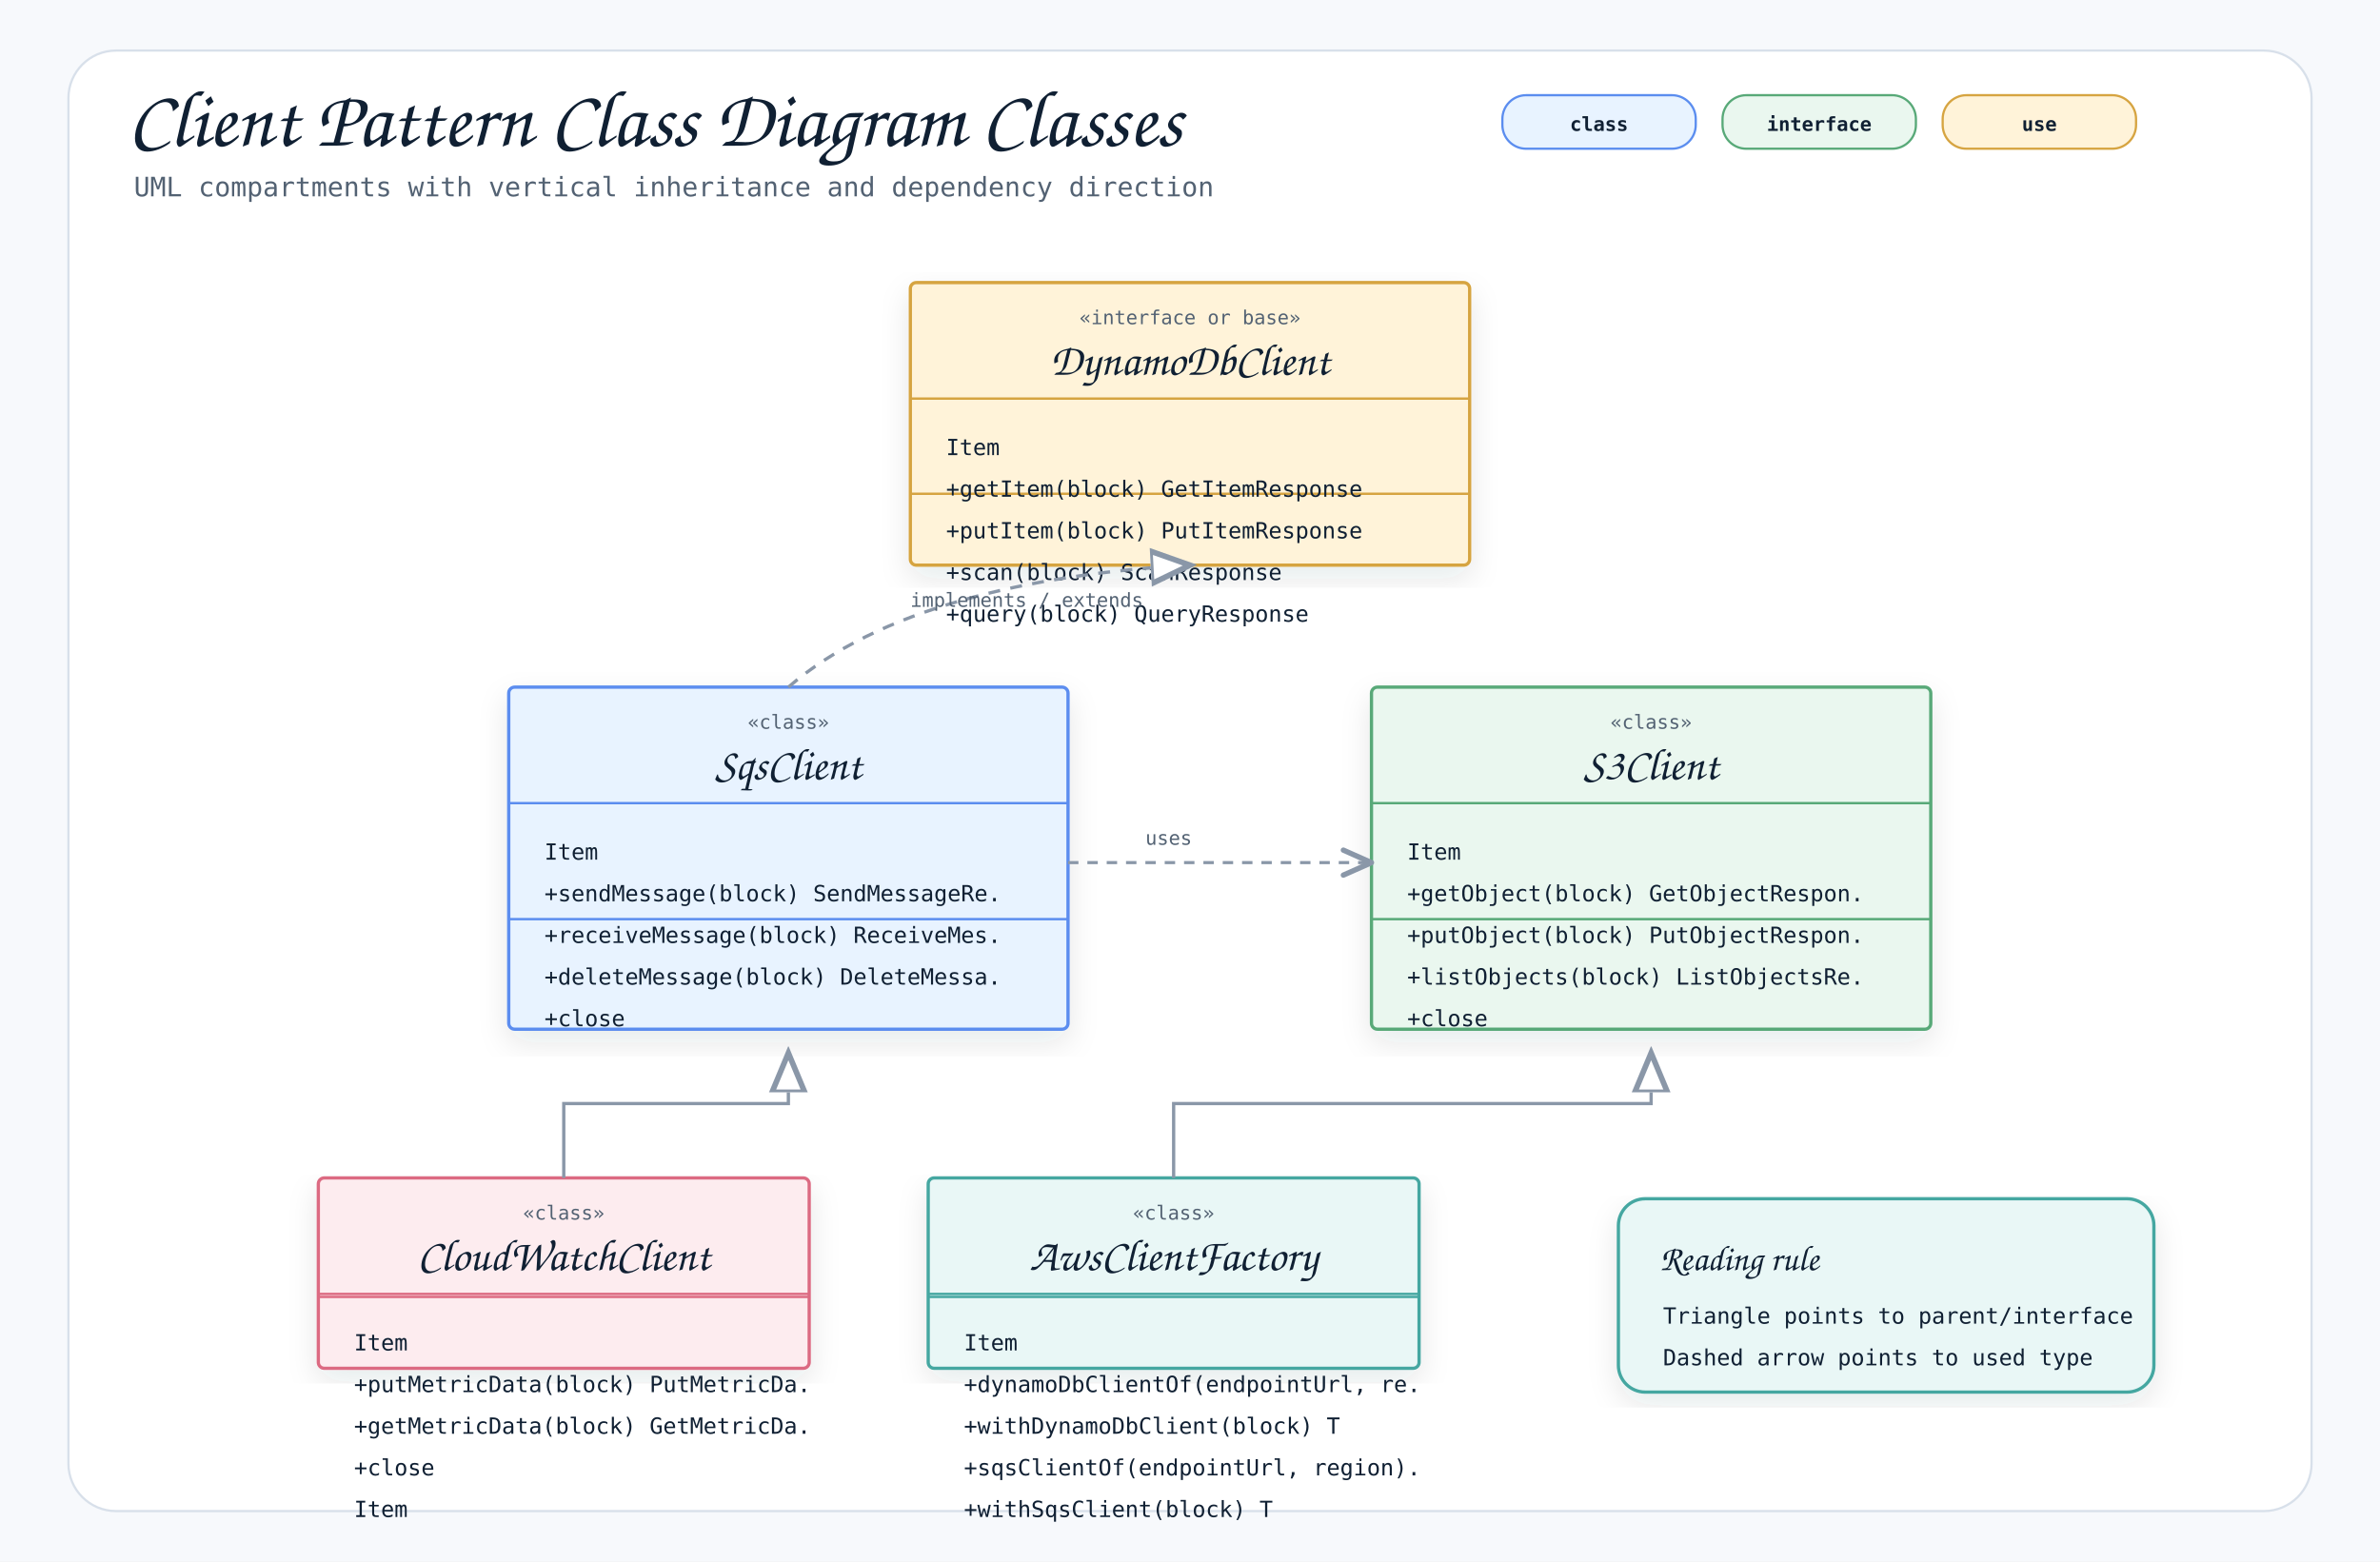
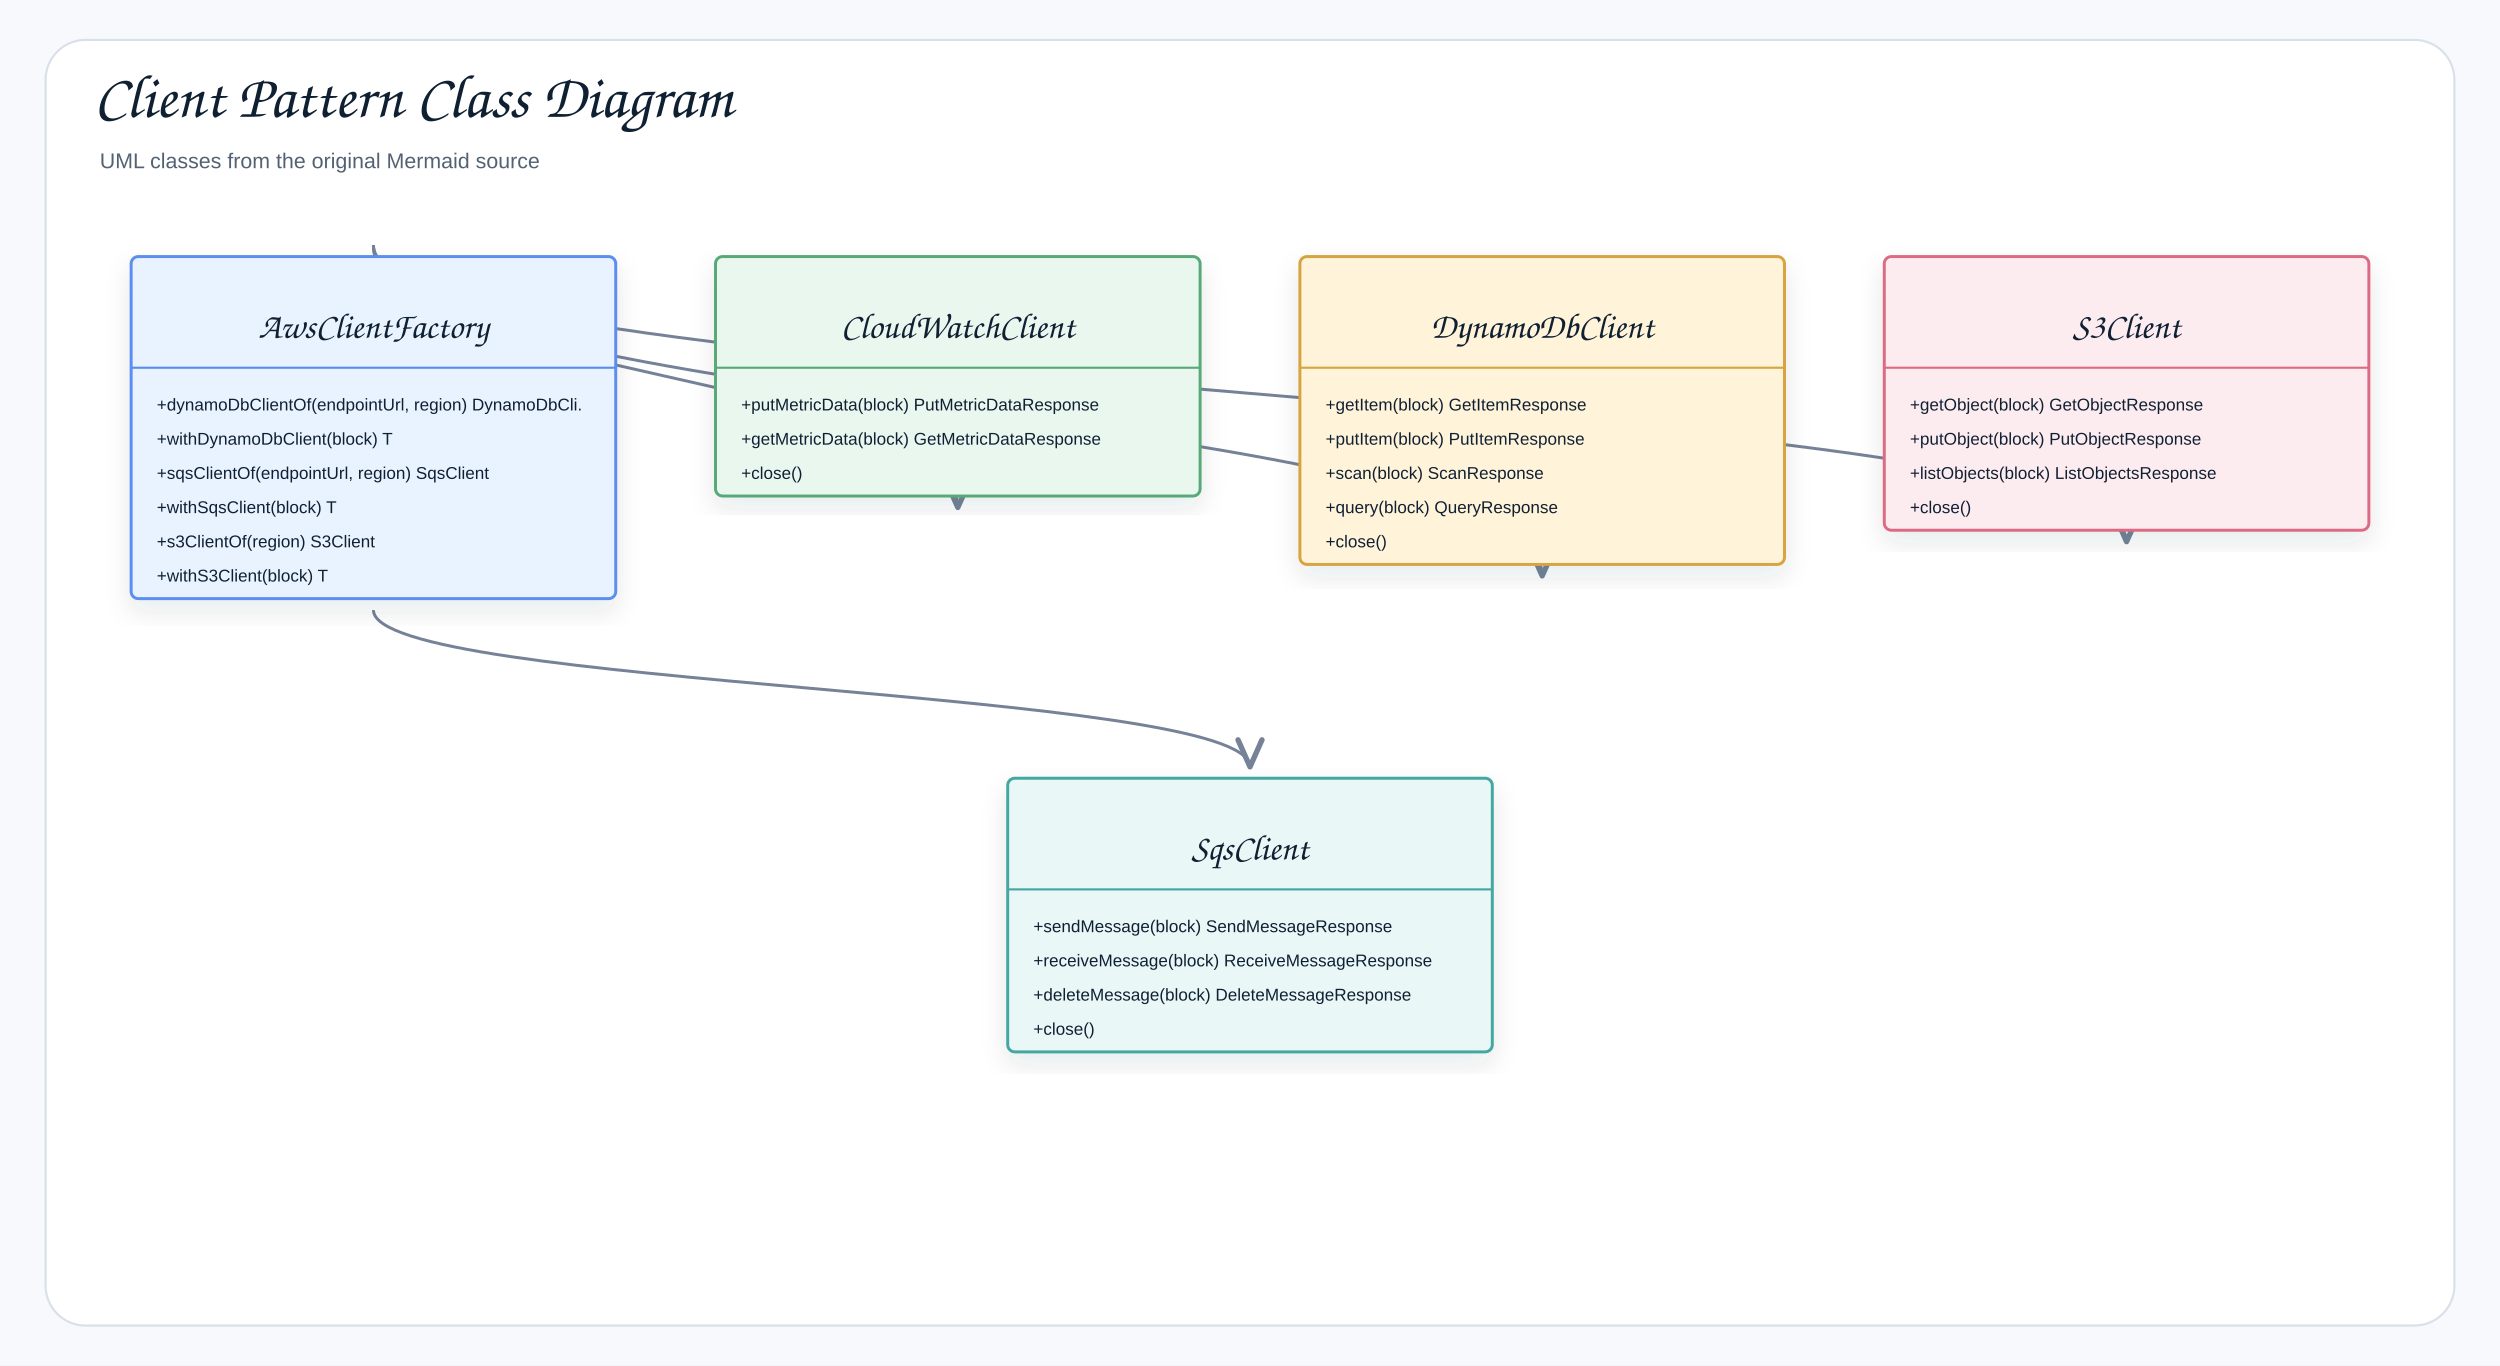
- <svg xmlns="http://www.w3.org/2000/svg" width="1600" height="1050" viewBox="0 0 1600 1050" role="img" aria-label="Client Pattern Class Diagram Classes">
+ <svg xmlns="http://www.w3.org/2000/svg" width="1754" height="958" viewBox="0 0 1754 958" role="img" aria-label="Client Pattern Class Diagram">
  <defs>
    <filter id="shadow" x="-8%" y="-8%" width="116%" height="116%">
-       <feDropShadow dx="0" dy="8" stdDeviation="10" flood-color="#1f2937" flood-opacity="0.10" />
+       <feDropShadow dx="0" dy="8" stdDeviation="9" flood-color="#1f2937" flood-opacity="0.10" />
    </filter>
    <marker id="openArrow" markerWidth="12" markerHeight="10" refX="10" refY="5" orient="auto" markerUnits="strokeWidth">
-       <path d="M 1 1 L 10 5 L 1 9" fill="none" stroke="#8a97a8" stroke-width="1.7" stroke-linecap="round" stroke-linejoin="round" />
+       <path d="M 1 1 L 10 5 L 1 9" fill="none" stroke="#758297" stroke-width="1.8" stroke-linecap="round" stroke-linejoin="round" />
    </marker>
    <marker id="inherit" markerWidth="14" markerHeight="12" refX="12" refY="6" orient="auto" markerUnits="strokeWidth">
-       <path d="M 0 1 L 12 6 L 0 11 Z" fill="#ffffff" stroke="#8a97a8" stroke-width="1.7" />
+       <path d="M 0 1 L 12 6 L 0 11 Z" fill="#ffffff" stroke="#758297" stroke-width="1.8" />
    </marker>
    <style>
-     .canvas { fill: #f7f9fc; }
-     .frame { fill: #ffffff; stroke: #d8e0ea; stroke-width: 1.5; }
-     .title { font-family: "Architects Daughter", "Comic Mono", cursive; font-size: 54px; font-weight: 400; fill: #102033; }
-     .subtitle { font-family: "Comic Mono", "SFMono-Regular", Menlo, Consolas, monospace; font-size: 18px; fill: #536273; }
-     .label { font-family: "Architects Daughter", "Comic Mono", cursive; font-size: 30px; font-weight: 400; fill: #102033; }
-     .smallLabel { font-family: "Architects Daughter", "Comic Mono", cursive; font-size: 24px; font-weight: 400; fill: #102033; }
-     .mono { font-family: "Comic Mono", "SFMono-Regular", Menlo, Consolas, monospace; font-size: 15px; fill: #102033; }
-     .small { font-family: "Comic Mono", "SFMono-Regular", Menlo, Consolas, monospace; font-size: 13px; fill: #536273; }
-     .strong { font-family: "Comic Mono", "SFMono-Regular", Menlo, Consolas, monospace; font-size: 15px; font-weight: 700; fill: #102033; }
-     .card { stroke-width: 2.2; filter: url(#shadow); }
-     .line { stroke: #8a97a8; stroke-width: 2.1; fill: none; marker-end: url(#openArrow); }
-     .softLine { stroke: #8a97a8; stroke-width: 2.1; fill: none; }
-     .dashed { stroke: #8a97a8; stroke-width: 2.1; stroke-dasharray: 7 6; fill: none; marker-end: url(#openArrow); }
-     .inheritLine { stroke: #8a97a8; stroke-width: 2.2; fill: none; marker-end: url(#inherit); }
-     .implLine { stroke: #8a97a8; stroke-width: 2.2; stroke-dasharray: 8 7; fill: none; marker-end: url(#inherit); }
-     .compartment { stroke-width: 1.6; fill: none; }
-     .chip { stroke-width: 1.5; rx: 16; }
-     .chipText { font-family: "Comic Mono", "SFMono-Regular", Menlo, Consolas, monospace; font-size: 13px; font-weight: 700; fill: #102033; }
+     .canvas{fill:#f7f9fc}.frame{fill:#fff;stroke:#d8e0ea;stroke-width:1.5}
+     .title{font-family:"Architects Daughter","Comic Sans MS","Comic Sans",cursive;font-size:43px;font-weight:400;fill:#102033}
+     .subtitle{font-family:"Comic Sans MS","Comic Sans","Comic Neue",Arial,sans-serif;font-size:15px;font-weight:400;fill:#536273}
+     .label{font-family:"Architects Daughter","Comic Sans MS","Comic Sans",cursive;font-size:25px;font-weight:400;fill:#102033}
+     .smallLabel{font-family:"Architects Daughter","Comic Sans MS","Comic Sans",cursive;font-size:21px;font-weight:400;fill:#102033}
+     .mono{font-family:"Comic Sans MS","Comic Sans","Comic Neue",Arial,sans-serif;font-size:12px;font-weight:400;fill:#102033}
+     .small{font-family:"Comic Sans MS","Comic Sans","Comic Neue",Arial,sans-serif;font-size:12px;font-weight:400;fill:#536273}
+     .strong{font-family:"Comic Sans MS","Comic Sans","Comic Neue",Arial,sans-serif;font-size:13px;font-weight:400;fill:#102033}
+     .card{stroke-width:2.1;filter:url(#shadow)}.compartment{stroke-width:1.5;fill:none}
+     .line{stroke:#758297;stroke-width:2.1;fill:none;marker-end:url(#openArrow)}
+     .plainLine{stroke:#758297;stroke-width:2.1;fill:none}
+     .dashed{stroke:#758297;stroke-width:2.1;stroke-dasharray:7 6;fill:none;marker-end:url(#openArrow)}
+     .inheritLine{stroke:#758297;stroke-width:2.2;fill:none;marker-end:url(#inherit)}
+     .implLine{stroke:#758297;stroke-width:2.2;stroke-dasharray:8 7;fill:none;marker-end:url(#inherit)}
  </style>
  </defs>
-   <rect class="canvas" width="1600" height="1050" />
-   <rect class="frame" x="46" y="34" width="1508" height="982" rx="32" />
-   <text class="title" x="86" y="98">Client Pattern Class Diagram Classes</text>
-   <text class="subtitle" x="90" y="132">UML compartments with vertical inheritance and dependency direction</text>
-   <rect class="chip" x="1010" y="64" width="130" height="36" fill="#e8f3ff" stroke="#5b8def" />
-   <text class="chipText" x="1075" y="88" text-anchor="middle">class</text>
-   <rect class="chip" x="1158" y="64" width="130" height="36" fill="#eaf7ef" stroke="#58a978" />
-   <text class="chipText" x="1223" y="88" text-anchor="middle">interface</text>
-   <rect class="chip" x="1306" y="64" width="130" height="36" fill="#fff3d9" stroke="#d6a441" />
-   <text class="chipText" x="1371" y="88" text-anchor="middle">use</text>
-   <g transform="translate(612,190)">
-     <rect class="card" x="0" y="0" width="376" height="190" rx="4" fill="#fff3d9" stroke="#d6a441" />
-     <line class="compartment" x1="0" y1="78" x2="376" y2="78" stroke="#d6a441" />
-     <line class="compartment" x1="0" y1="142" x2="376" y2="142" stroke="#d6a441" />
-     <text class="small" x="188" y="28" text-anchor="middle">«interface or base»</text>
-     <text class="label" x="188" y="62" text-anchor="middle">DynamoDbClient</text>
-     <text class="mono" x="24" y="116">Item</text>
-     <text class="mono" x="24" y="144">+getItem(block) GetItemResponse</text>
-     <text class="mono" x="24" y="172">+putItem(block) PutItemResponse</text>
-     <text class="mono" x="24" y="200">+scan(block) ScanResponse</text>
-     <text class="mono" x="24" y="228">+query(block) QueryResponse</text>
+   <rect class="canvas" width="1754" height="958" />
+   <rect class="frame" x="32" y="28" width="1690" height="902" rx="28" />
+   <text class="title" x="66" y="82">Client Pattern Class Diagram</text>
+   <text class="subtitle" x="70" y="118">UML classes from the original Mermaid source</text>
+   <path class="line" d="M262 172 C262 264 672 264 672 356" />
+   <path class="line" d="M262 172 C262 276 1492 276 1492 380" />
+   <path class="line" d="M262 428 C262 483 877 483 877 538" />
+   <path class="line" d="M262 172 C262 288 1082 288 1082 404" />
+   <g transform="translate(92,180)">
+     <rect class="card" x="0" y="0" width="340" height="240" rx="5" fill="#E8F3FF" stroke="#5B8DEF" />
+     <line class="compartment" x1="0" y1="78" x2="340" y2="78" stroke="#5B8DEF" />
+     <text class="small" x="170" y="26" text-anchor="middle" />
+     <text class="label" x="170" y="57" text-anchor="middle">AwsClientFactory</text>
+     <text class="mono" x="18" y="108">+dynamoDbClientOf(endpointUrl, region) DynamoDbCli.</text>
+     <text class="mono" x="18" y="132">+withDynamoDbClient(block) T</text>
+     <text class="mono" x="18" y="156">+sqsClientOf(endpointUrl, region) SqsClient</text>
+     <text class="mono" x="18" y="180">+withSqsClient(block) T</text>
+     <text class="mono" x="18" y="204">+s3ClientOf(region) S3Client</text>
+     <text class="mono" x="18" y="228">+withS3Client(block) T</text>
  </g>
-   <g transform="translate(342,462)">
-     <rect class="card" x="0" y="0" width="376" height="230" rx="4" fill="#e8f3ff" stroke="#5b8def" />
-     <line class="compartment" x1="0" y1="78" x2="376" y2="78" stroke="#5b8def" />
-     <line class="compartment" x1="0" y1="156" x2="376" y2="156" stroke="#5b8def" />
-     <text class="small" x="188" y="28" text-anchor="middle">«class»</text>
-     <text class="label" x="188" y="62" text-anchor="middle">SqsClient</text>
-     <text class="mono" x="24" y="116">Item</text>
-     <text class="mono" x="24" y="144">+sendMessage(block) SendMessageRe.</text>
-     <text class="mono" x="24" y="172">+receiveMessage(block) ReceiveMes.</text>
-     <text class="mono" x="24" y="200">+deleteMessage(block) DeleteMessa.</text>
-     <text class="mono" x="24" y="228">+close</text>
+   <g transform="translate(502,180)">
+     <rect class="card" x="0" y="0" width="340" height="168" rx="5" fill="#EAF7EF" stroke="#58A978" />
+     <line class="compartment" x1="0" y1="78" x2="340" y2="78" stroke="#58A978" />
+     <text class="small" x="170" y="26" text-anchor="middle" />
+     <text class="label" x="170" y="57" text-anchor="middle">CloudWatchClient</text>
+     <text class="mono" x="18" y="108">+putMetricData(block) PutMetricDataResponse</text>
+     <text class="mono" x="18" y="132">+getMetricData(block) GetMetricDataResponse</text>
+     <text class="mono" x="18" y="156">+close()</text>
  </g>
-   <g transform="translate(922,462)">
-     <rect class="card" x="0" y="0" width="376" height="230" rx="4" fill="#eaf7ef" stroke="#58a978" />
-     <line class="compartment" x1="0" y1="78" x2="376" y2="78" stroke="#58a978" />
-     <line class="compartment" x1="0" y1="156" x2="376" y2="156" stroke="#58a978" />
-     <text class="small" x="188" y="28" text-anchor="middle">«class»</text>
-     <text class="label" x="188" y="62" text-anchor="middle">S3Client</text>
-     <text class="mono" x="24" y="116">Item</text>
-     <text class="mono" x="24" y="144">+getObject(block) GetObjectRespon.</text>
-     <text class="mono" x="24" y="172">+putObject(block) PutObjectRespon.</text>
-     <text class="mono" x="24" y="200">+listObjects(block) ListObjectsRe.</text>
-     <text class="mono" x="24" y="228">+close</text>
+   <g transform="translate(912,180)">
+     <rect class="card" x="0" y="0" width="340" height="216" rx="5" fill="#FFF3D9" stroke="#D6A441" />
+     <line class="compartment" x1="0" y1="78" x2="340" y2="78" stroke="#D6A441" />
+     <text class="small" x="170" y="26" text-anchor="middle" />
+     <text class="label" x="170" y="57" text-anchor="middle">DynamoDbClient</text>
+     <text class="mono" x="18" y="108">+getItem(block) GetItemResponse</text>
+     <text class="mono" x="18" y="132">+putItem(block) PutItemResponse</text>
+     <text class="mono" x="18" y="156">+scan(block) ScanResponse</text>
+     <text class="mono" x="18" y="180">+query(block) QueryResponse</text>
+     <text class="mono" x="18" y="204">+close()</text>
  </g>
-   <g transform="translate(214,792)">
-     <rect class="card" x="0" y="0" width="330" height="128" rx="4" fill="#fdecef" stroke="#dc6b82" />
-     <line class="compartment" x1="0" y1="78" x2="330" y2="78" stroke="#dc6b82" />
-     <line class="compartment" x1="0" y1="80" x2="330" y2="80" stroke="#dc6b82" />
-     <text class="small" x="165" y="28" text-anchor="middle">«class»</text>
-     <text class="label" x="165" y="62" text-anchor="middle">CloudWatchClient</text>
-     <text class="mono" x="24" y="116">Item</text>
-     <text class="mono" x="24" y="144">+putMetricData(block) PutMetricDa.</text>
-     <text class="mono" x="24" y="172">+getMetricData(block) GetMetricDa.</text>
-     <text class="mono" x="24" y="200">+close</text>
-     <text class="mono" x="24" y="228">Item</text>
+   <g transform="translate(1322,180)">
+     <rect class="card" x="0" y="0" width="340" height="192" rx="5" fill="#FDECEF" stroke="#DC6B82" />
+     <line class="compartment" x1="0" y1="78" x2="340" y2="78" stroke="#DC6B82" />
+     <text class="small" x="170" y="26" text-anchor="middle" />
+     <text class="label" x="170" y="57" text-anchor="middle">S3Client</text>
+     <text class="mono" x="18" y="108">+getObject(block) GetObjectResponse</text>
+     <text class="mono" x="18" y="132">+putObject(block) PutObjectResponse</text>
+     <text class="mono" x="18" y="156">+listObjects(block) ListObjectsResponse</text>
+     <text class="mono" x="18" y="180">+close()</text>
  </g>
-   <g transform="translate(624,792)">
-     <rect class="card" x="0" y="0" width="330" height="128" rx="4" fill="#e9f7f6" stroke="#45a7a1" />
-     <line class="compartment" x1="0" y1="78" x2="330" y2="78" stroke="#45a7a1" />
-     <line class="compartment" x1="0" y1="80" x2="330" y2="80" stroke="#45a7a1" />
-     <text class="small" x="165" y="28" text-anchor="middle">«class»</text>
-     <text class="label" x="165" y="62" text-anchor="middle">AwsClientFactory</text>
-     <text class="mono" x="24" y="116">Item</text>
-     <text class="mono" x="24" y="144">+dynamoDbClientOf(endpointUrl, re.</text>
-     <text class="mono" x="24" y="172">+withDynamoDbClient(block) T</text>
-     <text class="mono" x="24" y="200">+sqsClientOf(endpointUrl, region).</text>
-     <text class="mono" x="24" y="228">+withSqsClient(block) T</text>
-   </g>
-   <path class="implLine" d="M530 462 C590 410 690 386 800 380" />
-   <text class="small" x="612" y="408">implements / extends</text>
-   <path class="dashed" d="M718 580 C780 580 860 580 922 580" />
-   <rect x="756" y="548" width="118" height="30" rx="15" fill="#ffffff" opacity="0.94" />
-   <text class="small" x="770" y="568">uses</text>
-   <path class="inheritLine" d="M379 792 L379 742 L530 742 L530 708" />
-   <path class="inheritLine" d="M789 792 L789 742 L1110 742 L1110 708" />
-   <g transform="translate(1088,806)">
-     <rect class="card" x="0" y="0" width="360" height="130" rx="18" fill="#e9f7f6" stroke="#45a7a1" />
-     <text class="smallLabel" x="28" y="48">Reading rule</text>
-     <text class="mono" x="30" y="84">Triangle points to parent/interface</text>
-     <text class="mono" x="30" y="112">Dashed arrow points to used type</text>
+   <g transform="translate(707,546)">
+     <rect class="card" x="0" y="0" width="340" height="192" rx="5" fill="#E9F7F6" stroke="#45A7A1" />
+     <line class="compartment" x1="0" y1="78" x2="340" y2="78" stroke="#45A7A1" />
+     <text class="small" x="170" y="26" text-anchor="middle" />
+     <text class="label" x="170" y="57" text-anchor="middle">SqsClient</text>
+     <text class="mono" x="18" y="108">+sendMessage(block) SendMessageResponse</text>
+     <text class="mono" x="18" y="132">+receiveMessage(block) ReceiveMessageResponse</text>
+     <text class="mono" x="18" y="156">+deleteMessage(block) DeleteMessageResponse</text>
+     <text class="mono" x="18" y="180">+close()</text>
  </g>
</svg>
